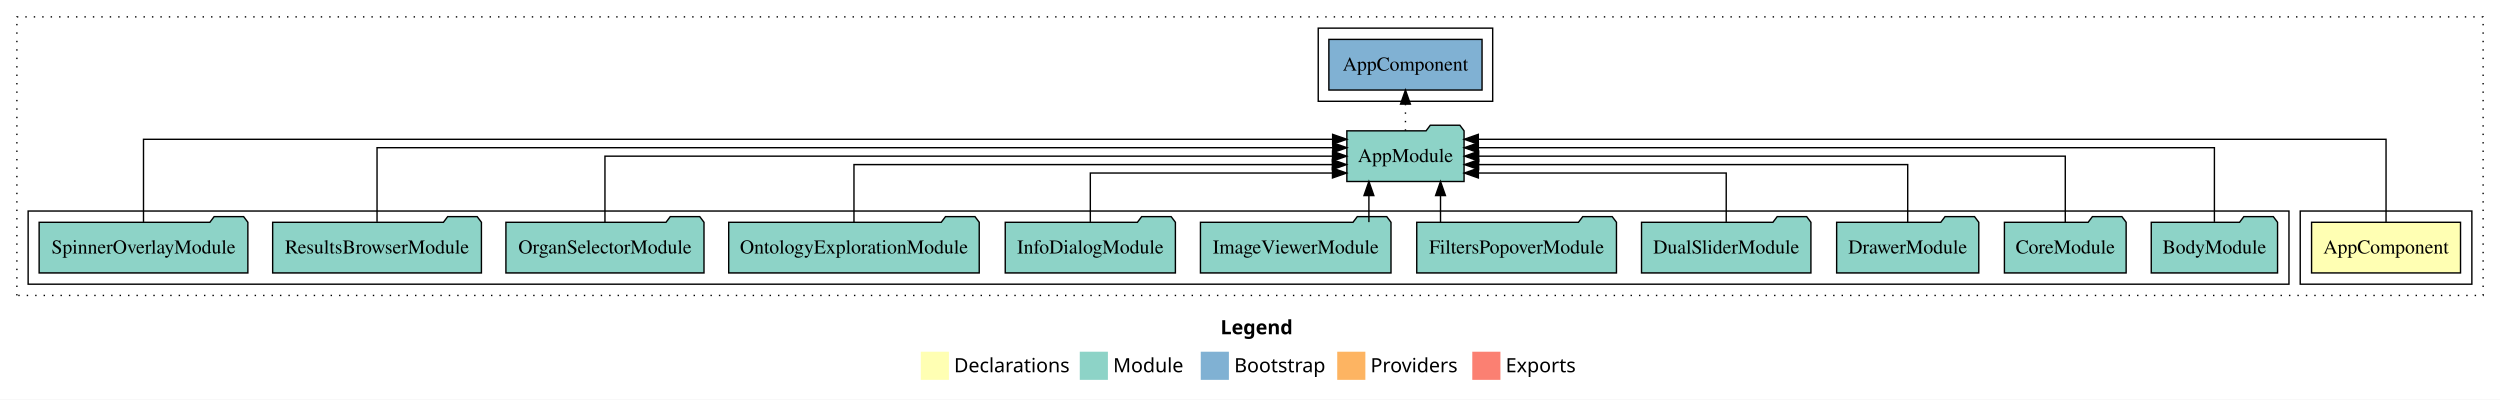
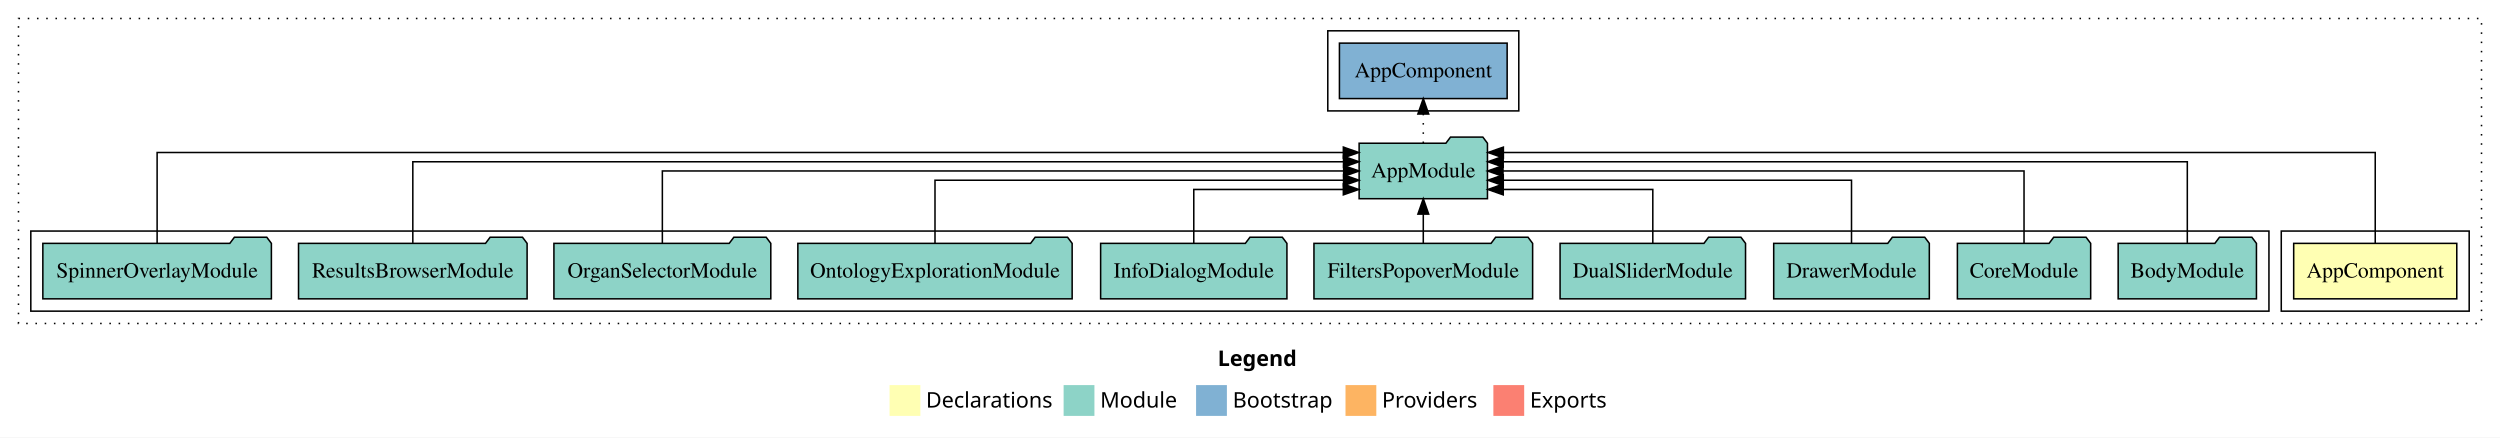
- <svg xmlns="http://www.w3.org/2000/svg" width="1777pt" height="284pt" viewBox="0.00 0.00 1777.00 284.00">
+ <svg xmlns="http://www.w3.org/2000/svg" width="1623pt" height="284pt" viewBox="0.00 0.00 1623.00 284.00">
  <g id="graph0" class="graph" transform="scale(1 1) rotate(0) translate(4 280)">
-     <polygon fill="#ffffff" stroke="transparent" points="-4,4 -4,-280 1773,-280 1773,4 -4,4" />
-     <text text-anchor="start" x="863.509" y="-42.4" font-family="sans-serif" font-weight="bold" font-size="14.00" fill="#000000">Legend</text>
-     <polygon fill="#ffffb3" stroke="transparent" points="650.5,-10 650.5,-30 670.5,-30 670.5,-10 650.5,-10" />
-     <text text-anchor="start" x="674.129" y="-15.4" font-family="sans-serif" font-size="14.00" fill="#000000">  Declarations</text>
-     <polygon fill="#8dd3c7" stroke="transparent" points="763.5,-10 763.5,-30 783.5,-30 783.5,-10 763.5,-10" />
-     <text text-anchor="start" x="787.225" y="-15.4" font-family="sans-serif" font-size="14.00" fill="#000000">  Module</text>
-     <polygon fill="#80b1d3" stroke="transparent" points="849.5,-10 849.5,-30 869.5,-30 869.5,-10 849.5,-10" />
-     <text text-anchor="start" x="873.281" y="-15.4" font-family="sans-serif" font-size="14.00" fill="#000000">  Bootstrap</text>
-     <polygon fill="#fdb462" stroke="transparent" points="946.5,-10 946.5,-30 966.5,-30 966.5,-10 946.5,-10" />
-     <text text-anchor="start" x="970.173" y="-15.4" font-family="sans-serif" font-size="14.00" fill="#000000">  Providers</text>
-     <polygon fill="#fb8072" stroke="transparent" points="1042.5,-10 1042.5,-30 1062.5,-30 1062.5,-10 1042.5,-10" />
-     <text text-anchor="start" x="1066.226" y="-15.4" font-family="sans-serif" font-size="14.00" fill="#000000">  Exports</text>
+     <polygon fill="#ffffff" stroke="transparent" points="-4,4 -4,-280 1619,-280 1619,4 -4,4" />
+     <text text-anchor="start" x="786.509" y="-42.4" font-family="sans-serif" font-weight="bold" font-size="14.00" fill="#000000">Legend</text>
+     <polygon fill="#ffffb3" stroke="transparent" points="573.5,-10 573.5,-30 593.5,-30 593.5,-10 573.5,-10" />
+     <text text-anchor="start" x="597.129" y="-15.4" font-family="sans-serif" font-size="14.00" fill="#000000">  Declarations</text>
+     <polygon fill="#8dd3c7" stroke="transparent" points="686.5,-10 686.5,-30 706.5,-30 706.5,-10 686.5,-10" />
+     <text text-anchor="start" x="710.225" y="-15.4" font-family="sans-serif" font-size="14.00" fill="#000000">  Module</text>
+     <polygon fill="#80b1d3" stroke="transparent" points="772.5,-10 772.5,-30 792.5,-30 792.5,-10 772.5,-10" />
+     <text text-anchor="start" x="796.281" y="-15.4" font-family="sans-serif" font-size="14.00" fill="#000000">  Bootstrap</text>
+     <polygon fill="#fdb462" stroke="transparent" points="869.5,-10 869.5,-30 889.5,-30 889.5,-10 869.5,-10" />
+     <text text-anchor="start" x="893.173" y="-15.4" font-family="sans-serif" font-size="14.00" fill="#000000">  Providers</text>
+     <polygon fill="#fb8072" stroke="transparent" points="965.5,-10 965.5,-30 985.5,-30 985.5,-10 965.5,-10" />
+     <text text-anchor="start" x="989.226" y="-15.4" font-family="sans-serif" font-size="14.00" fill="#000000">  Exports</text>
    <g id="clust1" class="cluster">
-       <polygon fill="none" stroke="#000000" stroke-dasharray="1,5" points="8,-70 8,-268 1761,-268 1761,-70 8,-70" />
+       <polygon fill="none" stroke="#000000" stroke-dasharray="1,5" points="8,-70 8,-268 1607,-268 1607,-70 8,-70" />
    </g>
    <g id="clust2" class="cluster">
-       <polygon fill="none" stroke="#000000" points="1631,-78 1631,-130 1753,-130 1753,-78 1631,-78" />
+       <polygon fill="none" stroke="#000000" points="1477,-78 1477,-130 1599,-130 1599,-78 1477,-78" />
    </g>
    <g id="clust4" class="cluster">
-       <polygon fill="none" stroke="#000000" points="16,-78 16,-130 1623,-130 1623,-78 16,-78" />
+       <polygon fill="none" stroke="#000000" points="16,-78 16,-130 1469,-130 1469,-78 16,-78" />
    </g>
    <g id="clust6" class="cluster">
-       <polygon fill="none" stroke="#000000" points="933,-208 933,-260 1057,-260 1057,-208 933,-208" />
+       <polygon fill="none" stroke="#000000" points="858,-208 858,-260 982,-260 982,-208 858,-208" />
    </g>
    <g id="node1" class="node">
-       <polygon fill="#ffffb3" stroke="#000000" points="1744.94,-122 1639.06,-122 1639.06,-86 1744.94,-86 1744.94,-122" />
-       <text text-anchor="middle" x="1692" y="-99.8" font-family="Times,serif" font-size="14.00" fill="#000000">AppComponent</text>
+       <polygon fill="#ffffb3" stroke="#000000" points="1590.94,-122 1485.06,-122 1485.06,-86 1590.94,-86 1590.94,-122" />
+       <text text-anchor="middle" x="1538" y="-99.8" font-family="Times,serif" font-size="14.00" fill="#000000">AppComponent</text>
    </g>
    <g id="node2" class="node">
-       <polygon fill="#8dd3c7" stroke="#000000" points="1036.657,-187 1033.657,-191 1012.657,-191 1009.657,-187 953.343,-187 953.343,-151 1036.657,-151 1036.657,-187" />
-       <text text-anchor="middle" x="995" y="-164.8" font-family="Times,serif" font-size="14.00" fill="#000000">AppModule</text>
+       <polygon fill="#8dd3c7" stroke="#000000" points="961.657,-187 958.657,-191 937.657,-191 934.657,-187 878.343,-187 878.343,-151 961.657,-151 961.657,-187" />
+       <text text-anchor="middle" x="920" y="-164.8" font-family="Times,serif" font-size="14.00" fill="#000000">AppModule</text>
    </g>
    <g id="edge1" class="edge">
-       <path fill="none" stroke="#000000" d="M1692,-122.248C1692,-145.018 1692,-181 1692,-181 1692,-181 1046.772,-181 1046.772,-181" />
-       <polygon fill="#000000" stroke="#000000" points="1046.772,-177.5 1036.772,-181 1046.772,-184.5 1046.772,-177.5" />
+       <path fill="none" stroke="#000000" d="M1538,-122.248C1538,-145.018 1538,-181 1538,-181 1538,-181 971.992,-181 971.992,-181" />
+       <polygon fill="#000000" stroke="#000000" points="971.992,-177.5 961.992,-181 971.992,-184.5 971.992,-177.5" />
    </g>
-     <g id="node14" class="node">
-       <polygon fill="#80b1d3" stroke="#000000" points="1049.439,-252 940.561,-252 940.561,-216 1049.439,-216 1049.439,-252" />
-       <text text-anchor="middle" x="995" y="-229.8" font-family="Times,serif" font-size="14.00" fill="#000000">AppComponent </text>
+     <g id="node13" class="node">
+       <polygon fill="#80b1d3" stroke="#000000" points="974.439,-252 865.561,-252 865.561,-216 974.439,-216 974.439,-252" />
+       <text text-anchor="middle" x="920" y="-229.8" font-family="Times,serif" font-size="14.00" fill="#000000">AppComponent </text>
    </g>
-     <g id="edge13" class="edge">
-       <path fill="none" stroke="#000000" stroke-dasharray="1,5" d="M995,-187.106C995,-187.106 995,-205.991 995,-205.991" />
-       <polygon fill="#000000" stroke="#000000" points="991.5,-205.991 995,-215.991 998.5,-205.991 991.5,-205.991" />
+     <g id="edge12" class="edge">
+       <path fill="none" stroke="#000000" stroke-dasharray="1,5" d="M920,-187.106C920,-187.106 920,-205.991 920,-205.991" />
+       <polygon fill="#000000" stroke="#000000" points="916.5,-205.991 920,-215.991 923.5,-205.991 916.5,-205.991" />
    </g>
    <g id="node3" class="node">
-       <polygon fill="#8dd3c7" stroke="#000000" points="1614.887,-122 1611.887,-126 1590.887,-126 1587.887,-122 1525.113,-122 1525.113,-86 1614.887,-86 1614.887,-122" />
-       <text text-anchor="middle" x="1570" y="-99.8" font-family="Times,serif" font-size="14.00" fill="#000000">BodyModule</text>
+       <polygon fill="#8dd3c7" stroke="#000000" points="1460.887,-122 1457.887,-126 1436.887,-126 1433.887,-122 1371.113,-122 1371.113,-86 1460.887,-86 1460.887,-122" />
+       <text text-anchor="middle" x="1416" y="-99.8" font-family="Times,serif" font-size="14.00" fill="#000000">BodyModule</text>
    </g>
    <g id="edge2" class="edge">
-       <path fill="none" stroke="#000000" d="M1570,-122.284C1570,-143.321 1570,-175 1570,-175 1570,-175 1046.816,-175 1046.816,-175" />
-       <polygon fill="#000000" stroke="#000000" points="1046.816,-171.5 1036.816,-175 1046.816,-178.5 1046.816,-171.5" />
+       <path fill="none" stroke="#000000" d="M1416,-122.284C1416,-143.321 1416,-175 1416,-175 1416,-175 971.861,-175 971.861,-175" />
+       <polygon fill="#000000" stroke="#000000" points="971.861,-171.5 961.861,-175 971.861,-178.5 971.861,-171.5" />
    </g>
    <g id="node4" class="node">
-       <polygon fill="#8dd3c7" stroke="#000000" points="1507.262,-122 1504.262,-126 1483.262,-126 1480.262,-122 1420.738,-122 1420.738,-86 1507.262,-86 1507.262,-122" />
-       <text text-anchor="middle" x="1464" y="-99.8" font-family="Times,serif" font-size="14.00" fill="#000000">CoreModule</text>
+       <polygon fill="#8dd3c7" stroke="#000000" points="1353.262,-122 1350.262,-126 1329.262,-126 1326.262,-122 1266.738,-122 1266.738,-86 1353.262,-86 1353.262,-122" />
+       <text text-anchor="middle" x="1310" y="-99.8" font-family="Times,serif" font-size="14.00" fill="#000000">CoreModule</text>
    </g>
    <g id="edge3" class="edge">
-       <path fill="none" stroke="#000000" d="M1464,-122.106C1464,-141.339 1464,-169 1464,-169 1464,-169 1047.033,-169 1047.033,-169" />
-       <polygon fill="#000000" stroke="#000000" points="1047.033,-165.5 1037.033,-169 1047.033,-172.5 1047.033,-165.5" />
+       <path fill="none" stroke="#000000" d="M1310,-122.106C1310,-141.339 1310,-169 1310,-169 1310,-169 971.737,-169 971.737,-169" />
+       <polygon fill="#000000" stroke="#000000" points="971.737,-165.5 961.737,-169 971.737,-172.5 971.737,-165.5" />
    </g>
    <g id="node5" class="node">
-       <polygon fill="#8dd3c7" stroke="#000000" points="1402.515,-122 1399.515,-126 1378.515,-126 1375.515,-122 1301.485,-122 1301.485,-86 1402.515,-86 1402.515,-122" />
-       <text text-anchor="middle" x="1352" y="-99.8" font-family="Times,serif" font-size="14.00" fill="#000000">DrawerModule</text>
+       <polygon fill="#8dd3c7" stroke="#000000" points="1248.515,-122 1245.515,-126 1224.515,-126 1221.515,-122 1147.485,-122 1147.485,-86 1248.515,-86 1248.515,-122" />
+       <text text-anchor="middle" x="1198" y="-99.8" font-family="Times,serif" font-size="14.00" fill="#000000">DrawerModule</text>
    </g>
    <g id="edge4" class="edge">
-       <path fill="none" stroke="#000000" d="M1352,-122.022C1352,-139.373 1352,-163 1352,-163 1352,-163 1047.002,-163 1047.002,-163" />
-       <polygon fill="#000000" stroke="#000000" points="1047.002,-159.5 1037.002,-163 1047.002,-166.5 1047.002,-159.5" />
+       <path fill="none" stroke="#000000" d="M1198,-122.022C1198,-139.373 1198,-163 1198,-163 1198,-163 971.92,-163 971.92,-163" />
+       <polygon fill="#000000" stroke="#000000" points="971.92,-159.5 961.92,-163 971.92,-166.5 971.92,-159.5" />
    </g>
    <g id="node6" class="node">
-       <polygon fill="#8dd3c7" stroke="#000000" points="1283.201,-122 1280.201,-126 1259.201,-126 1256.201,-122 1162.799,-122 1162.799,-86 1283.201,-86 1283.201,-122" />
-       <text text-anchor="middle" x="1223" y="-99.8" font-family="Times,serif" font-size="14.00" fill="#000000">DualSliderModule</text>
+       <polygon fill="#8dd3c7" stroke="#000000" points="1129.201,-122 1126.201,-126 1105.201,-126 1102.201,-122 1008.799,-122 1008.799,-86 1129.201,-86 1129.201,-122" />
+       <text text-anchor="middle" x="1069" y="-99.8" font-family="Times,serif" font-size="14.00" fill="#000000">DualSliderModule</text>
    </g>
    <g id="edge5" class="edge">
-       <path fill="none" stroke="#000000" d="M1223,-122.24C1223,-137.571 1223,-157 1223,-157 1223,-157 1046.819,-157 1046.819,-157" />
-       <polygon fill="#000000" stroke="#000000" points="1046.819,-153.5 1036.819,-157 1046.819,-160.5 1046.819,-153.5" />
+       <path fill="none" stroke="#000000" d="M1069,-122.24C1069,-137.571 1069,-157 1069,-157 1069,-157 971.901,-157 971.901,-157" />
+       <polygon fill="#000000" stroke="#000000" points="971.901,-153.5 961.901,-157 971.901,-160.5 971.901,-153.5" />
    </g>
    <g id="node7" class="node">
-       <polygon fill="#8dd3c7" stroke="#000000" points="1144.982,-122 1141.982,-126 1120.982,-126 1117.982,-122 1003.018,-122 1003.018,-86 1144.982,-86 1144.982,-122" />
-       <text text-anchor="middle" x="1074" y="-99.8" font-family="Times,serif" font-size="14.00" fill="#000000">FiltersPopoverModule</text>
+       <polygon fill="#8dd3c7" stroke="#000000" points="990.982,-122 987.982,-126 966.982,-126 963.982,-122 849.018,-122 849.018,-86 990.982,-86 990.982,-122" />
+       <text text-anchor="middle" x="920" y="-99.8" font-family="Times,serif" font-size="14.00" fill="#000000">FiltersPopoverModule</text>
    </g>
    <g id="edge6" class="edge">
-       <path fill="none" stroke="#000000" d="M1019.919,-122.106C1019.919,-122.106 1019.919,-140.991 1019.919,-140.991" />
-       <polygon fill="#000000" stroke="#000000" points="1016.419,-140.991 1019.919,-150.991 1023.419,-140.991 1016.419,-140.991" />
+       <path fill="none" stroke="#000000" d="M920,-122.106C920,-122.106 920,-140.991 920,-140.991" />
+       <polygon fill="#000000" stroke="#000000" points="916.5,-140.991 920,-150.991 923.5,-140.991 916.5,-140.991" />
    </g>
    <g id="node8" class="node">
-       <polygon fill="#8dd3c7" stroke="#000000" points="984.724,-122 981.724,-126 960.724,-126 957.724,-122 849.276,-122 849.276,-86 984.724,-86 984.724,-122" />
-       <text text-anchor="middle" x="917" y="-99.8" font-family="Times,serif" font-size="14.00" fill="#000000">ImageViewerModule</text>
-     </g>
-     <g id="edge7" class="edge">
-       <path fill="none" stroke="#000000" d="M969.017,-122.106C969.017,-122.106 969.017,-140.991 969.017,-140.991" />
-       <polygon fill="#000000" stroke="#000000" points="965.517,-140.991 969.017,-150.991 972.517,-140.991 965.517,-140.991" />
-     </g>
-     <g id="node9" class="node">
      <polygon fill="#8dd3c7" stroke="#000000" points="831.473,-122 828.473,-126 807.473,-126 804.473,-122 710.527,-122 710.527,-86 831.473,-86 831.473,-122" />
      <text text-anchor="middle" x="771" y="-99.8" font-family="Times,serif" font-size="14.00" fill="#000000">InfoDialogModule</text>
    </g>
-     <g id="edge8" class="edge">
-       <path fill="none" stroke="#000000" d="M771,-122.24C771,-137.571 771,-157 771,-157 771,-157 943.13,-157 943.13,-157" />
-       <polygon fill="#000000" stroke="#000000" points="943.13,-160.5 953.13,-157 943.13,-153.5 943.13,-160.5" />
+     <g id="edge7" class="edge">
+       <path fill="none" stroke="#000000" d="M771,-122.24C771,-137.571 771,-157 771,-157 771,-157 868.099,-157 868.099,-157" />
+       <polygon fill="#000000" stroke="#000000" points="868.099,-160.5 878.099,-157 868.099,-153.5 868.099,-160.5" />
    </g>
-     <g id="node10" class="node">
+     <g id="node9" class="node">
      <polygon fill="#8dd3c7" stroke="#000000" points="692.038,-122 689.038,-126 668.038,-126 665.038,-122 513.962,-122 513.962,-86 692.038,-86 692.038,-122" />
      <text text-anchor="middle" x="603" y="-99.8" font-family="Times,serif" font-size="14.00" fill="#000000">OntologyExplorationModule</text>
    </g>
-     <g id="edge9" class="edge">
-       <path fill="none" stroke="#000000" d="M603,-122.022C603,-139.373 603,-163 603,-163 603,-163 943.049,-163 943.049,-163" />
-       <polygon fill="#000000" stroke="#000000" points="943.049,-166.5 953.049,-163 943.049,-159.5 943.049,-166.5" />
+     <g id="edge8" class="edge">
+       <path fill="none" stroke="#000000" d="M603,-122.022C603,-139.373 603,-163 603,-163 603,-163 868.232,-163 868.232,-163" />
+       <polygon fill="#000000" stroke="#000000" points="868.232,-166.5 878.232,-163 868.232,-159.5 868.232,-166.5" />
    </g>
-     <g id="node11" class="node">
+     <g id="node10" class="node">
      <polygon fill="#8dd3c7" stroke="#000000" points="496.4,-122 493.4,-126 472.4,-126 469.4,-122 355.6,-122 355.6,-86 496.4,-86 496.4,-122" />
      <text text-anchor="middle" x="426" y="-99.8" font-family="Times,serif" font-size="14.00" fill="#000000">OrganSelectorModule</text>
    </g>
-     <g id="edge10" class="edge">
-       <path fill="none" stroke="#000000" d="M426,-122.106C426,-141.339 426,-169 426,-169 426,-169 943.16,-169 943.16,-169" />
-       <polygon fill="#000000" stroke="#000000" points="943.16,-172.5 953.16,-169 943.16,-165.5 943.16,-172.5" />
+     <g id="edge9" class="edge">
+       <path fill="none" stroke="#000000" d="M426,-122.106C426,-141.339 426,-169 426,-169 426,-169 868.308,-169 868.308,-169" />
+       <polygon fill="#000000" stroke="#000000" points="868.308,-172.5 878.308,-169 868.308,-165.5 868.308,-172.5" />
    </g>
-     <g id="node12" class="node">
+     <g id="node11" class="node">
      <polygon fill="#8dd3c7" stroke="#000000" points="338.195,-122 335.195,-126 314.195,-126 311.195,-122 189.805,-122 189.805,-86 338.195,-86 338.195,-122" />
      <text text-anchor="middle" x="264" y="-99.8" font-family="Times,serif" font-size="14.00" fill="#000000">ResultsBrowserModule</text>
    </g>
-     <g id="edge11" class="edge">
-       <path fill="none" stroke="#000000" d="M264,-122.284C264,-143.321 264,-175 264,-175 264,-175 943.339,-175 943.339,-175" />
-       <polygon fill="#000000" stroke="#000000" points="943.339,-178.5 953.339,-175 943.339,-171.5 943.339,-178.5" />
+     <g id="edge10" class="edge">
+       <path fill="none" stroke="#000000" d="M264,-122.284C264,-143.321 264,-175 264,-175 264,-175 868.217,-175 868.217,-175" />
+       <polygon fill="#000000" stroke="#000000" points="868.217,-178.5 878.217,-175 868.217,-171.5 868.217,-178.5" />
    </g>
-     <g id="node13" class="node">
+     <g id="node12" class="node">
      <polygon fill="#8dd3c7" stroke="#000000" points="172.185,-122 169.185,-126 148.185,-126 145.185,-122 23.815,-122 23.815,-86 172.185,-86 172.185,-122" />
      <text text-anchor="middle" x="98" y="-99.8" font-family="Times,serif" font-size="14.00" fill="#000000">SpinnerOverlayModule</text>
    </g>
-     <g id="edge12" class="edge">
-       <path fill="none" stroke="#000000" d="M98,-122.248C98,-145.018 98,-181 98,-181 98,-181 943.237,-181 943.237,-181" />
-       <polygon fill="#000000" stroke="#000000" points="943.237,-184.5 953.237,-181 943.237,-177.5 943.237,-184.5" />
+     <g id="edge11" class="edge">
+       <path fill="none" stroke="#000000" d="M98,-122.248C98,-145.018 98,-181 98,-181 98,-181 868.107,-181 868.107,-181" />
+       <polygon fill="#000000" stroke="#000000" points="868.107,-184.5 878.107,-181 868.107,-177.5 868.107,-184.5" />
    </g>
  </g>
</svg>
